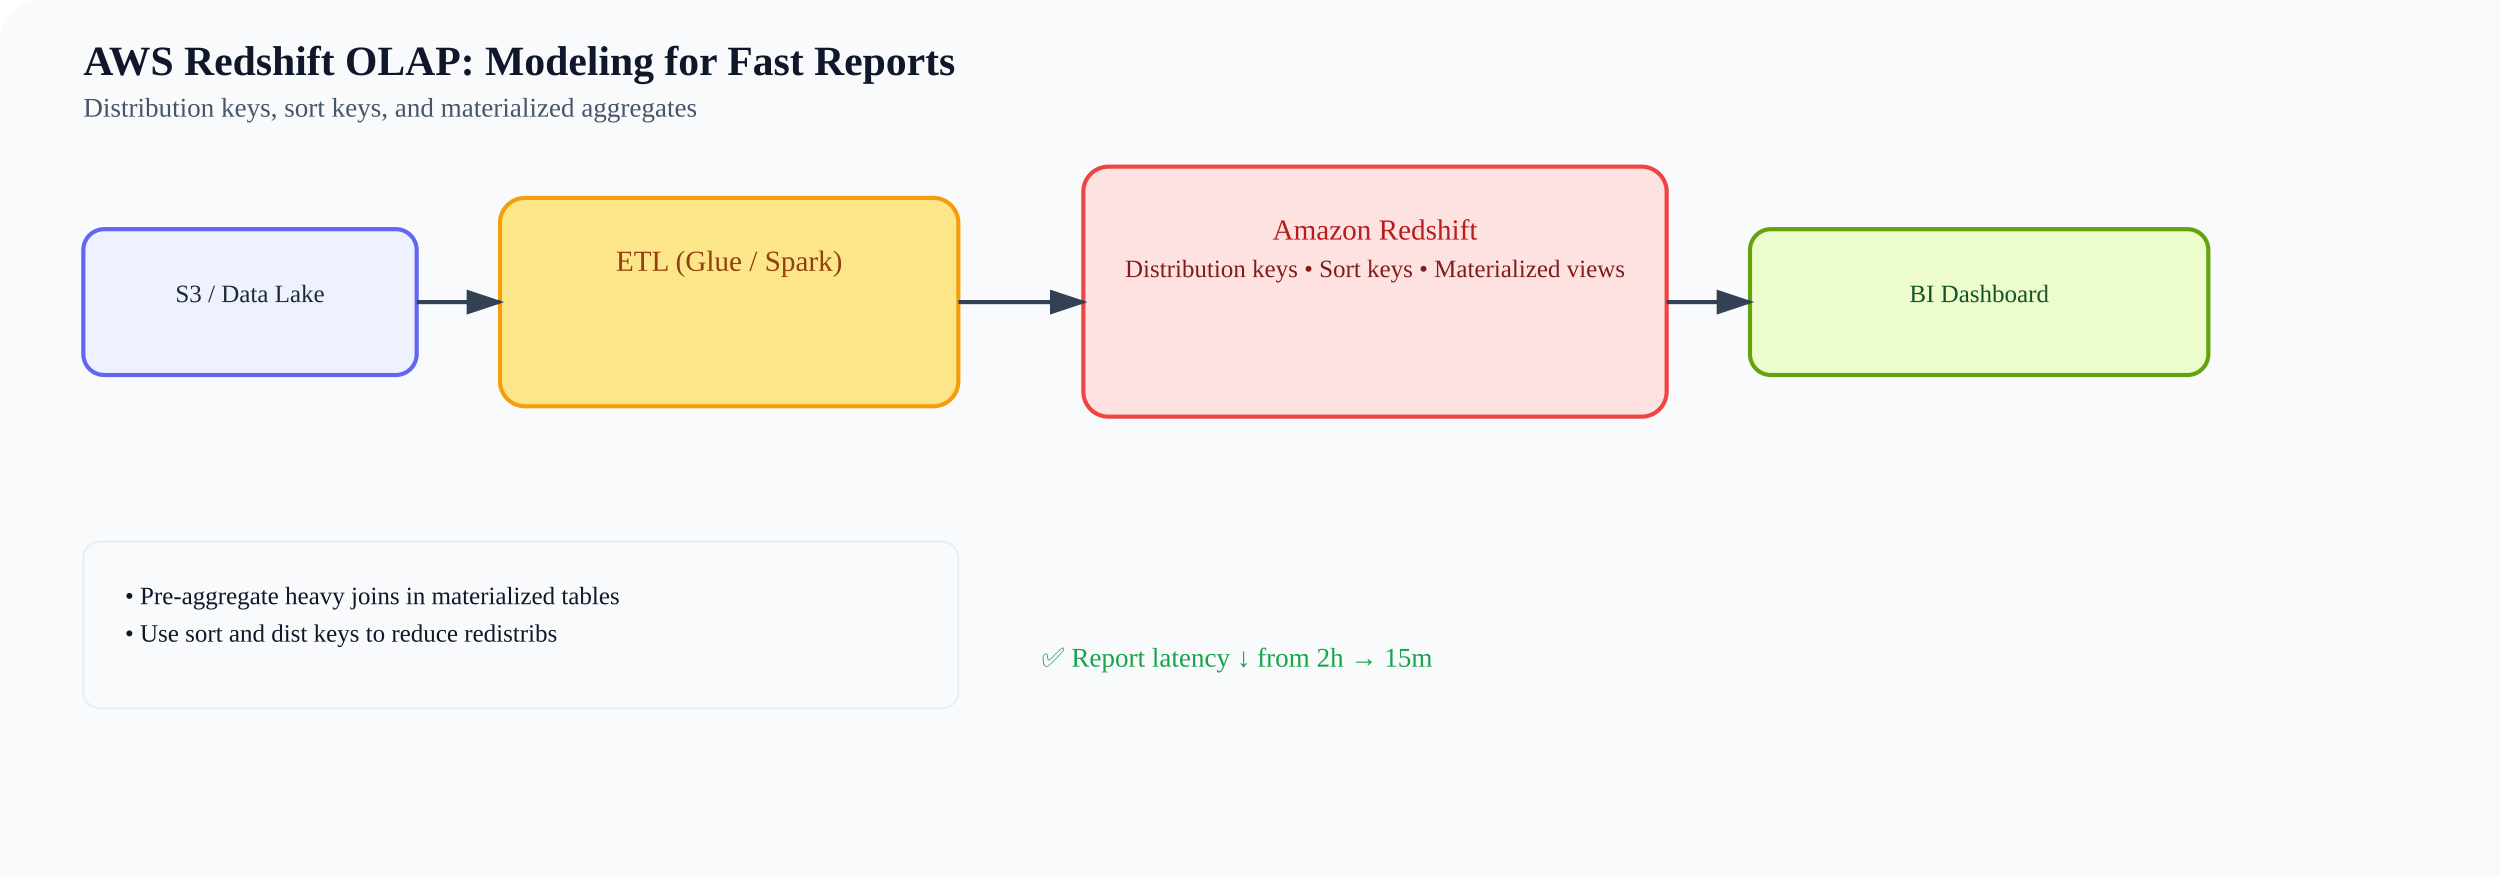
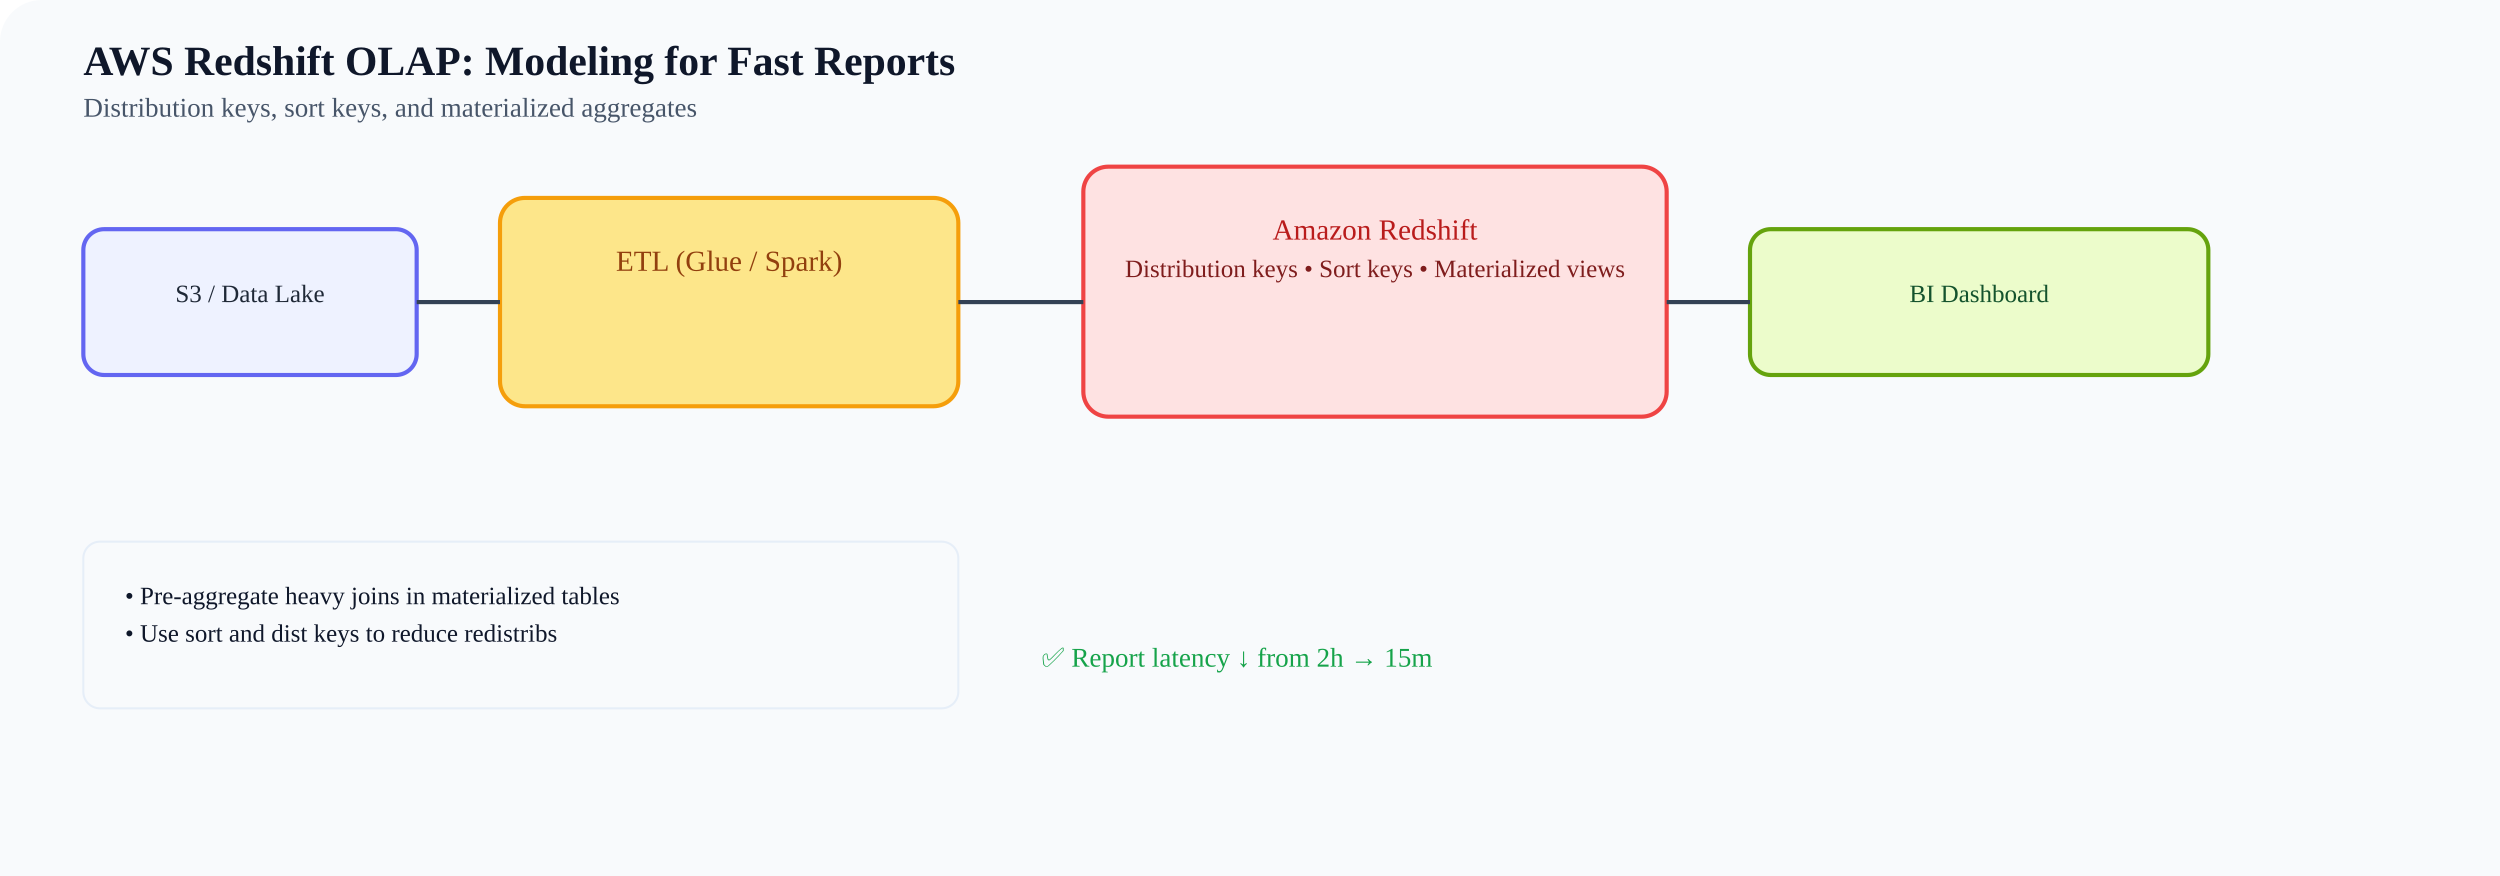
<svg xmlns="http://www.w3.org/2000/svg" width="1200" height="420" viewBox="0 0 1200 420">
-   <defs>
-     <marker id="arrow6" markerWidth="10" markerHeight="10" refX="8" refY="3" orient="auto">
-       <path d="M0,0 L0,6 L9,3 z" fill="#334155" />
-     </marker>
-   </defs>
  <rect width="1400" height="850" fill="#f8fafc" rx="20" />
  <text x="40" y="36" font-size="20" font-weight="600" fill="#0f172a">AWS Redshift OLAP: Modeling for Fast Reports</text>
  <text x="40" y="56" font-size="13" fill="#475569">Distribution keys, sort keys, and materialized aggregates</text>
  <rect x="40" y="110" width="160" height="70" rx="10" fill="#eef2ff" stroke="#6366f1" stroke-width="2" />
  <text x="120" y="145" font-size="12" text-anchor="middle" fill="#1f2937">S3 / Data Lake</text>
  <rect x="240" y="95" width="220" height="100" rx="12" fill="#fde68a" stroke="#f59e0b" stroke-width="2" />
  <text x="350" y="130" text-anchor="middle" font-size="14" fill="#92400e">ETL (Glue / Spark)</text>
  <rect x="520" y="80" width="280" height="120" rx="12" fill="#fee2e2" stroke="#ef4444" stroke-width="2" />
  <text x="660" y="115" text-anchor="middle" font-size="14" fill="#b91c1c">Amazon Redshift</text>
  <text x="660" y="133" text-anchor="middle" font-size="12" fill="#7f1d1d">Distribution keys • Sort keys • Materialized views</text>
  <rect x="840" y="110" width="220" height="70" rx="10" fill="#ecfccb" stroke="#65a30d" stroke-width="2" />
  <text x="950" y="145" font-size="12" text-anchor="middle" fill="#14532d">BI Dashboard</text>
  <line x1="200" y1="145" x2="240" y2="145" stroke="#334155" stroke-width="2" marker-end="url(#arrow6)" />
  <line x1="460" y1="145" x2="520" y2="145" stroke="#334155" stroke-width="2" marker-end="url(#arrow6)" />
  <line x1="800" y1="145" x2="840" y2="145" stroke="#334155" stroke-width="2" marker-end="url(#arrow6)" />
  <rect x="40" y="260" width="420" height="80" rx="8" fill="#f8fafc" stroke="#e6eef8" />
  <text x="60" y="290" font-size="12" fill="#0f172a">• Pre-aggregate heavy joins in materialized tables</text>
  <text x="60" y="308" font-size="12" fill="#0f172a">• Use sort and dist keys to reduce redistribs</text>
  <text x="500" y="320" font-size="13" fill="#16a34a">✅ Report latency ↓ from 2h → 15m</text>
</svg>
